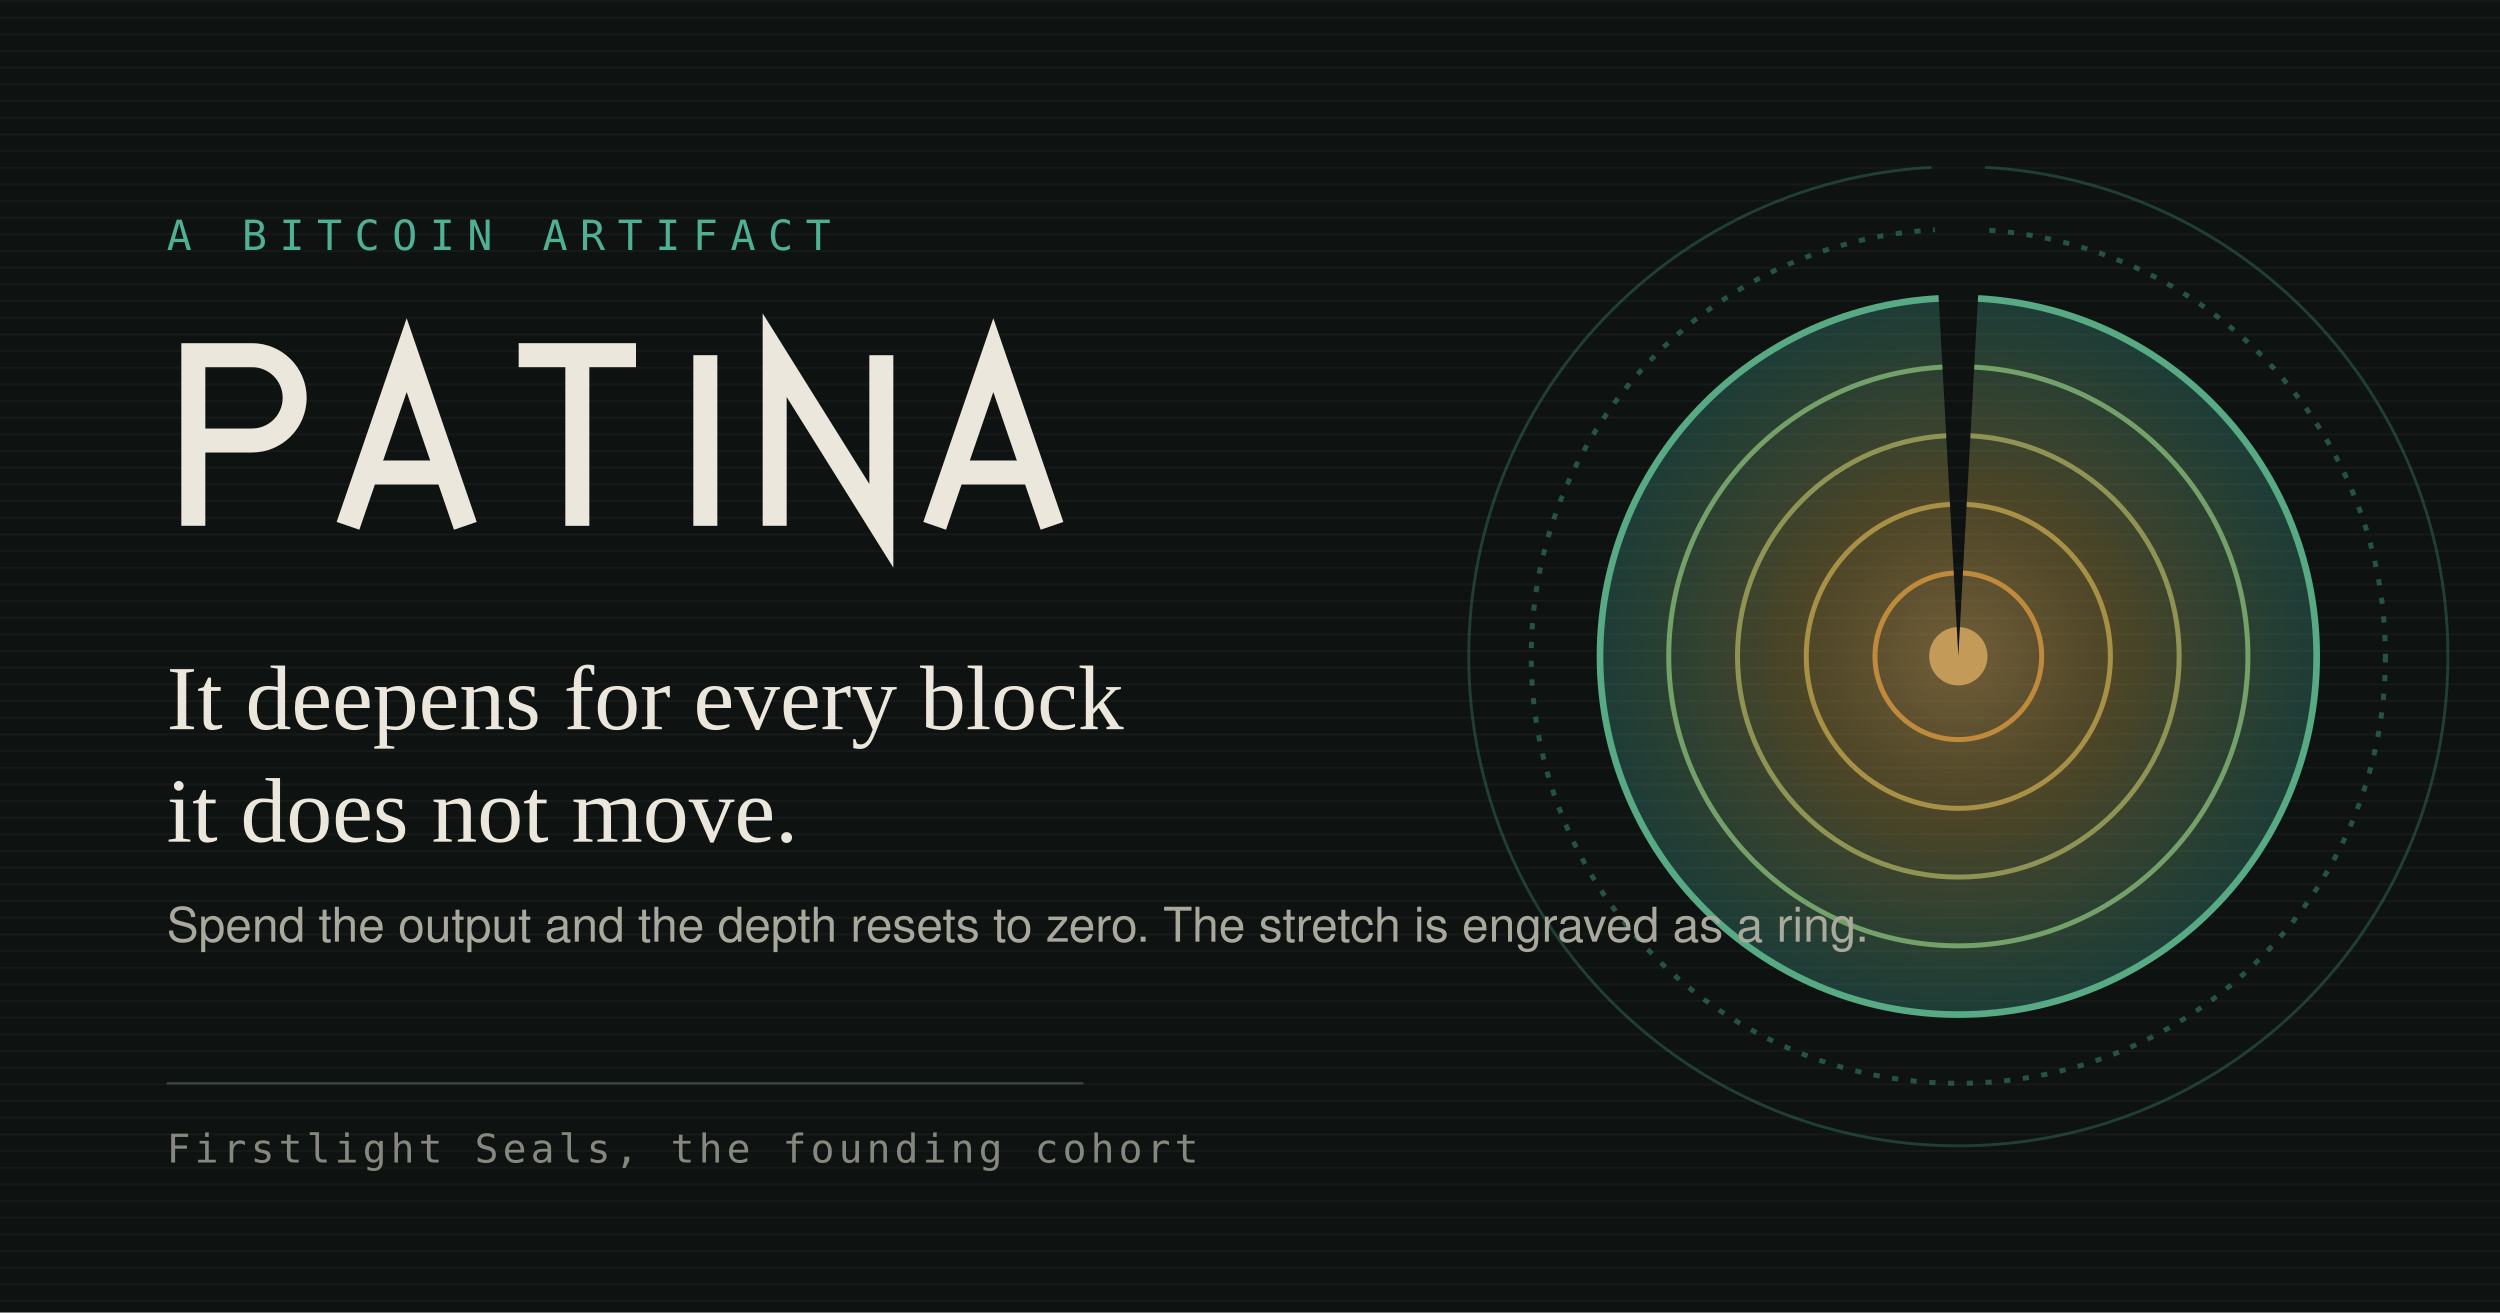
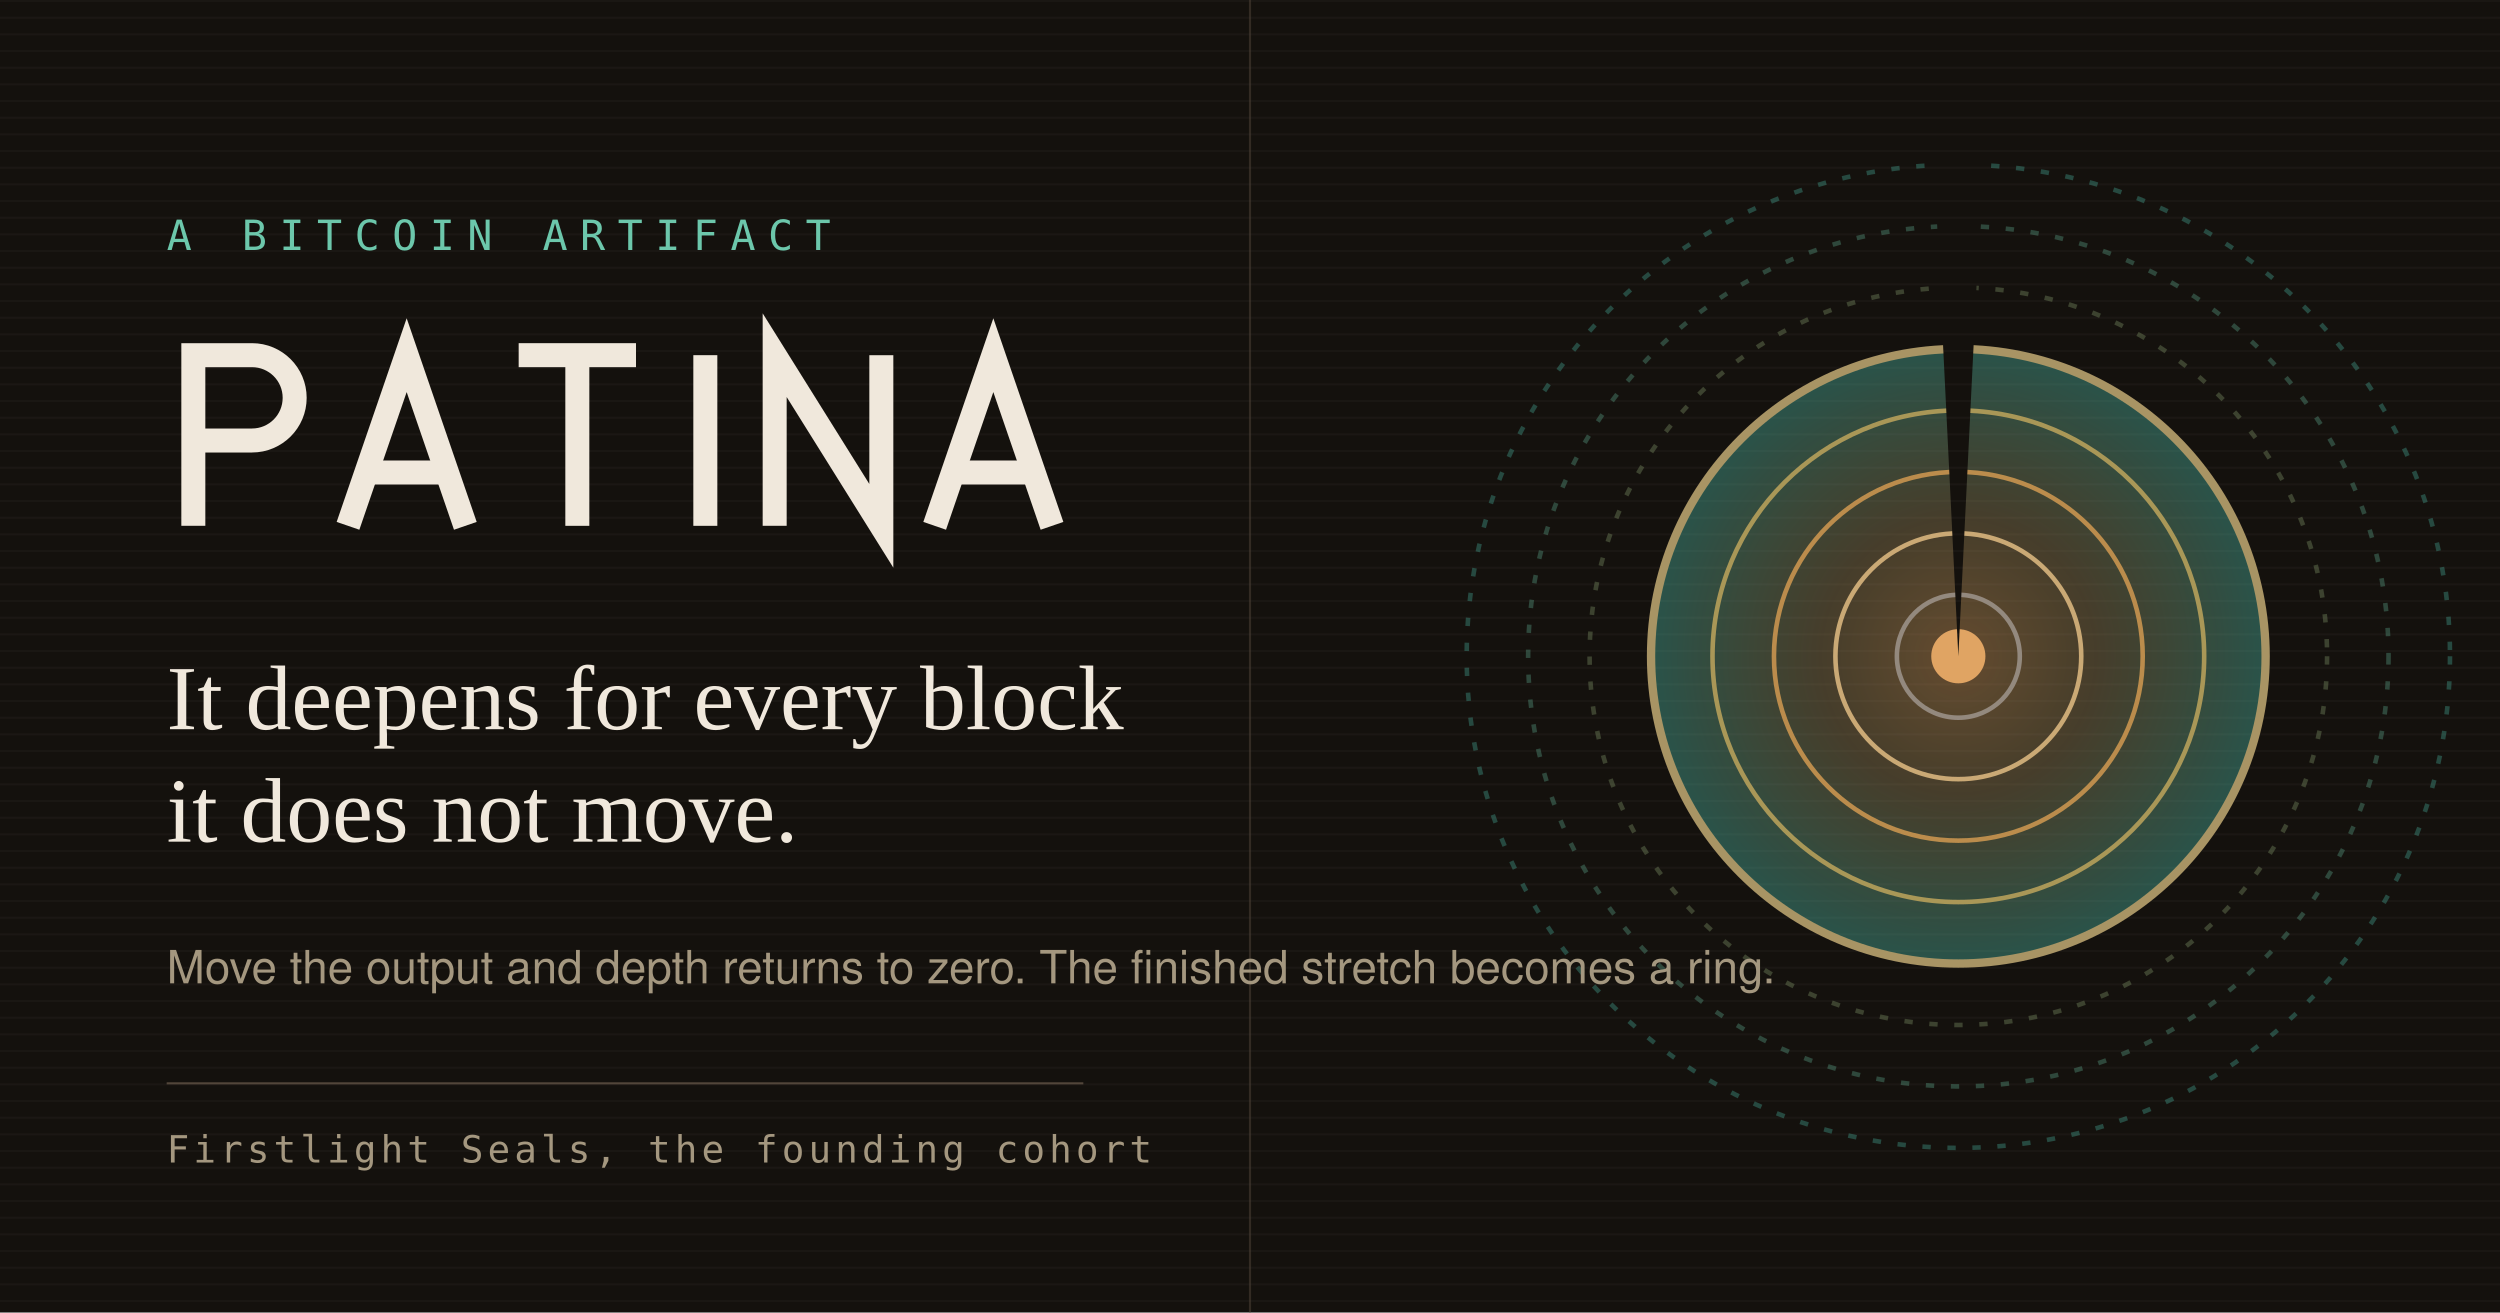
- <svg xmlns="http://www.w3.org/2000/svg" viewBox="0 0 1200 630" width="1200" height="630" role="img" aria-labelledby="og-default-title">
+ <svg xmlns="http://www.w3.org/2000/svg" viewBox="0 0 1200 630" width="1200" height="630" role="img" aria-labelledby="card-title">
  <defs>
    <pattern id="strata" width="8" height="8" patternUnits="userSpaceOnUse">
-       <rect width="8" height="1" fill="#ffffff" fill-opacity="0.028" />
+       <rect width="8" height="1" fill="#f0e8dc" fill-opacity="0.03" />
    </pattern>
    <radialGradient id="age" cx="50%" cy="50%" r="50%">
-       <stop offset="0%" stop-color="#c39a58" stop-opacity="0.55" />
-       <stop offset="45%" stop-color="#a89147" stop-opacity="0.4" />
-       <stop offset="100%" stop-color="#3f9f8c" stop-opacity="0.3" />
+       <stop offset="0%" stop-color="#e0a463" stop-opacity="0.4" />
+       <stop offset="45%" stop-color="#a89464" stop-opacity="0.34" />
+       <stop offset="100%" stop-color="#4ab7a4" stop-opacity="0.4" />
    </radialGradient>
-     <mask id="og-kerf">
-       <rect x="620" y="20" width="640" height="620" fill="#ffffff" />
-       <path d="M940 315 L926 60 L954 60 Z" fill="#000000" />
+     <mask id="kerf">
+       <rect x="600" y="0" width="600" height="630" fill="#ffffff" />
+       <path d="M940 315 L926 30 L954 30 Z" fill="#000000" />
    </mask>
  </defs>
-   <rect width="1200" height="630" fill="#0e1211" />
+   <rect width="1200" height="630" fill="#14110d" />
  <rect width="1200" height="630" fill="url(#strata)" />
-   <g mask="url(#og-kerf)">
-     <circle cx="940" cy="315" r="172" fill="url(#age)" />
-     <g fill="none" stroke-width="2.4">
-       <circle cx="940" cy="315" r="235" stroke="#3f8f78" stroke-opacity="0.35" stroke-width="1.4" />
-       <circle cx="940" cy="315" r="205" stroke="#3f9f8c" stroke-opacity="0.45" stroke-dasharray="3 6" />
-       <circle cx="940" cy="315" r="172" stroke="#58aa85" stroke-width="3.2" />
-       <circle cx="940" cy="315" r="139" stroke="#74a069" />
-       <circle cx="940" cy="315" r="106" stroke="#8f9455" />
-       <circle cx="940" cy="315" r="73" stroke="#a89147" />
-       <circle cx="940" cy="315" r="40" stroke="#c08a3c" />
+   <path d="M600 0 L600 630" stroke="#52463a" stroke-width="1" stroke-opacity="0.5" />
+   <g mask="url(#kerf)">
+     <circle cx="940" cy="315" r="147.5" fill="url(#age)" />
+     <g fill="none" stroke-width="2.2">
+       <circle cx="940" cy="315" r="29.5" stroke="#9a9086" stroke-opacity="0.9" />
+       <circle cx="940" cy="315" r="59.0" stroke="#d8b57e" stroke-opacity="0.9" />
+       <circle cx="940" cy="315" r="88.5" stroke="#c9954f" stroke-opacity="0.9" />
+       <circle cx="940" cy="315" r="118.0" stroke="#b6a05a" stroke-opacity="0.9" />
+       <circle cx="940" cy="315" r="147.5" stroke="#a89464" stroke-opacity="0.9" />
+       <circle cx="940" cy="315" r="177.0" stroke="#8aa472" stroke-opacity="0.34" stroke-dasharray="4 8" />
+       <circle cx="940" cy="315" r="206.5" stroke="#63b294" stroke-opacity="0.34" stroke-dasharray="4 8" />
+       <circle cx="940" cy="315" r="236.0" stroke="#4ab7a4" stroke-opacity="0.34" stroke-dasharray="4 8" />
    </g>
-     <circle cx="940" cy="315" r="14" fill="#c39a58" />
+     <circle cx="940" cy="315" r="147.5" fill="none" stroke="#a89464" stroke-width="4" />
+     <circle cx="940" cy="315" r="13" fill="#e0a463" />
  </g>
-   <g transform="translate(80,150) scale(1.28)" fill="none" stroke="#ece7dd" stroke-width="9" stroke-linecap="butt">
+   <g transform="translate(80,150) scale(1.28)" fill="none" stroke="#f0e8dc" stroke-width="9" stroke-linecap="butt">
    <g transform="translate(10,0)">
      <path d="M0 80 L0 16 L22 16 A16 16 0 0 1 22 48 L0 48" />
      <g transform="translate(58,0)">
        <path d="M0 80 L22 16 L44 80" />
        <path d="M6.9 60 L37.1 60" />
      </g>
      <g transform="translate(122,0)">
        <path d="M0 16 L44 16" />
        <path d="M22 16 L22 80" />
      </g>
      <path d="M192 16 L192 80" />
      <path d="M218 80 L218 16 L258 80 L258 16" />
      <g transform="translate(278,0)">
        <path d="M0 80 L22 16 L44 80" />
        <path d="M6.9 60 L37.1 60" />
      </g>
    </g>
  </g>
-   <text x="80" y="120" fill="#4fb094" font-family="ui-monospace, Consolas, monospace" font-size="20" letter-spacing="6">A BITCOIN ARTIFACT</text>
-   <text x="80" y="350" fill="#ece7dd" font-family="Georgia, 'Times New Roman', serif" font-size="44">It deepens for every block</text>
-   <text x="80" y="404" fill="#ece7dd" font-family="Georgia, 'Times New Roman', serif" font-size="44">it does not move.</text>
-   <text x="80" y="452" fill="#a8a89c" font-family="system-ui, Segoe UI, Helvetica, Arial, sans-serif" font-size="23">Spend the output and the depth resets to zero. The stretch is engraved as a ring.</text>
-   <path d="M80 520 L520 520" stroke="#3c4a45" stroke-width="1" />
-   <text x="80" y="558" fill="#86887e" font-family="ui-monospace, Consolas, monospace" font-size="19" letter-spacing="2">Firstlight Seals, the founding cohort</text>
+   <text x="80" y="120" fill="#6cc7ab" font-family="ui-monospace, Consolas, monospace" font-size="20" letter-spacing="6">A BITCOIN ARTIFACT</text>
+   <text x="80" y="350" fill="#f0e8dc" font-family="Georgia, 'Times New Roman', serif" font-size="44">It deepens for every block</text>
+   <text x="80" y="404" fill="#f0e8dc" font-family="Georgia, 'Times New Roman', serif" font-size="44">it does not move.</text>
+   <text x="80" y="472" fill="#a4977f" font-family="system-ui, Segoe UI, Helvetica, Arial, sans-serif" font-size="22">Move the output and depth returns to zero. The finished stretch becomes a ring.</text>
+   <path d="M80 520 L520 520" stroke="#52463a" stroke-width="1" />
+   <text x="80" y="558" fill="#a4977f" font-family="ui-monospace, Consolas, monospace" font-size="18" letter-spacing="2">Firstlight Seals, the founding cohort</text>
</svg>
